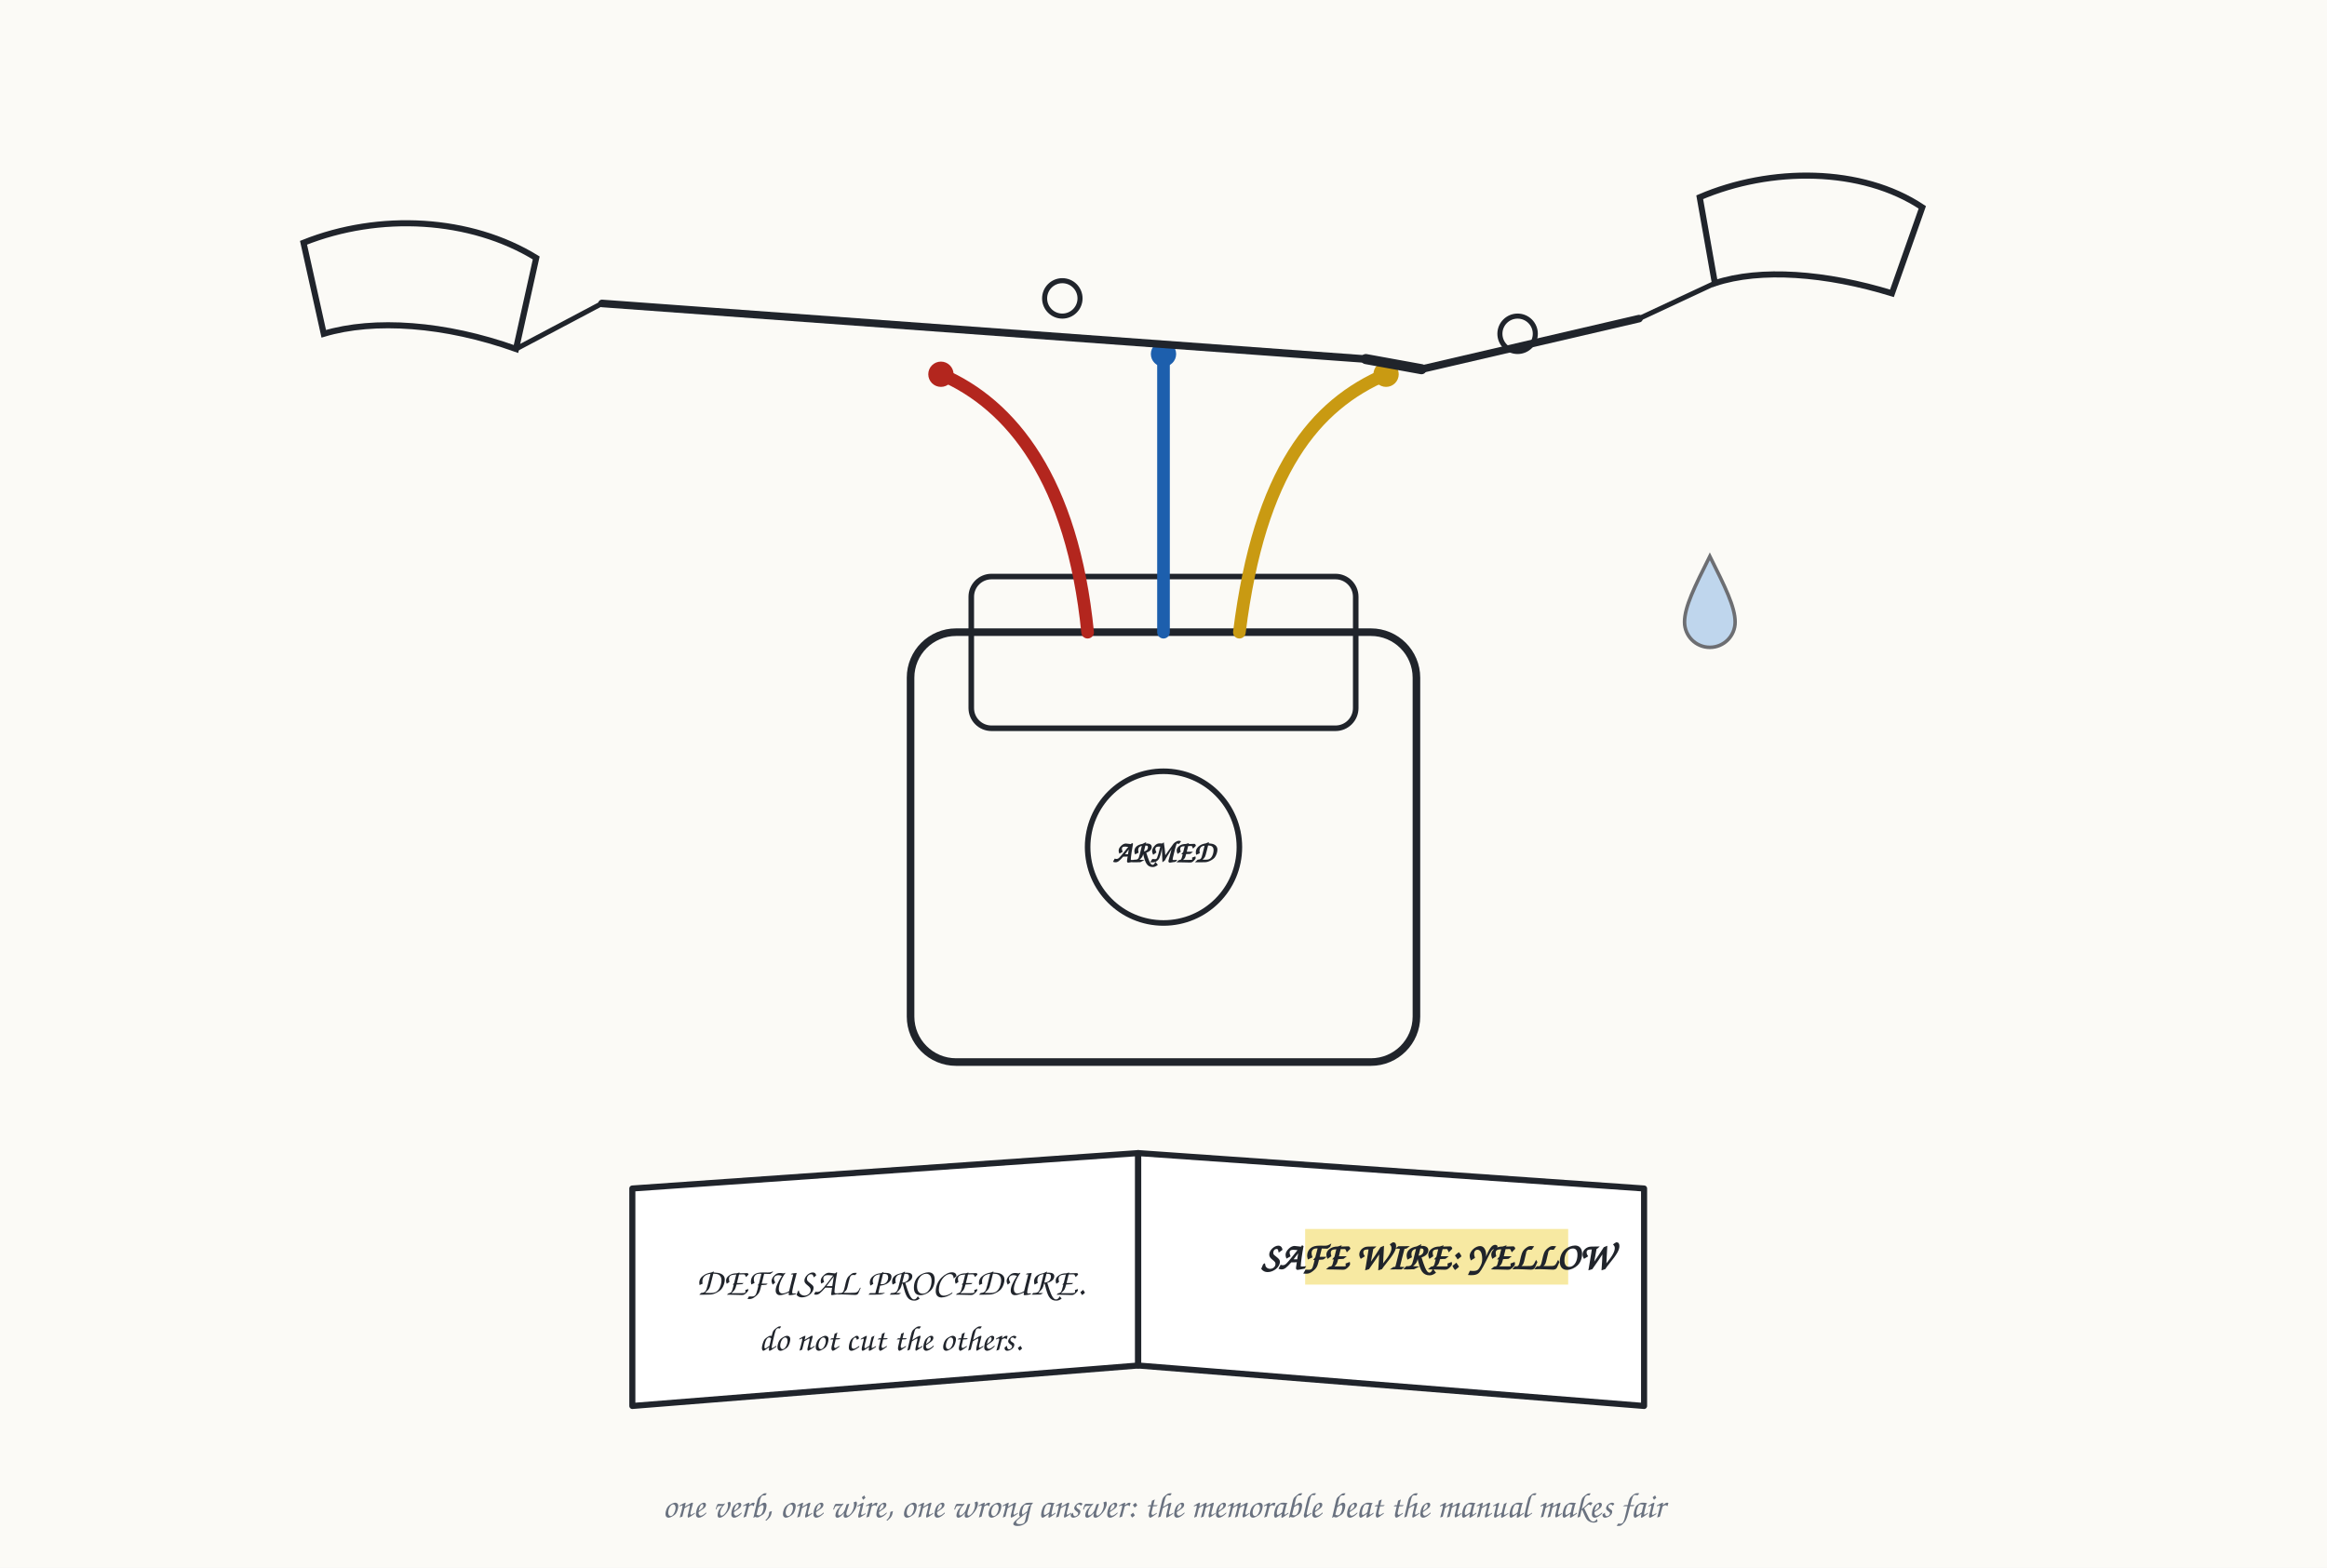
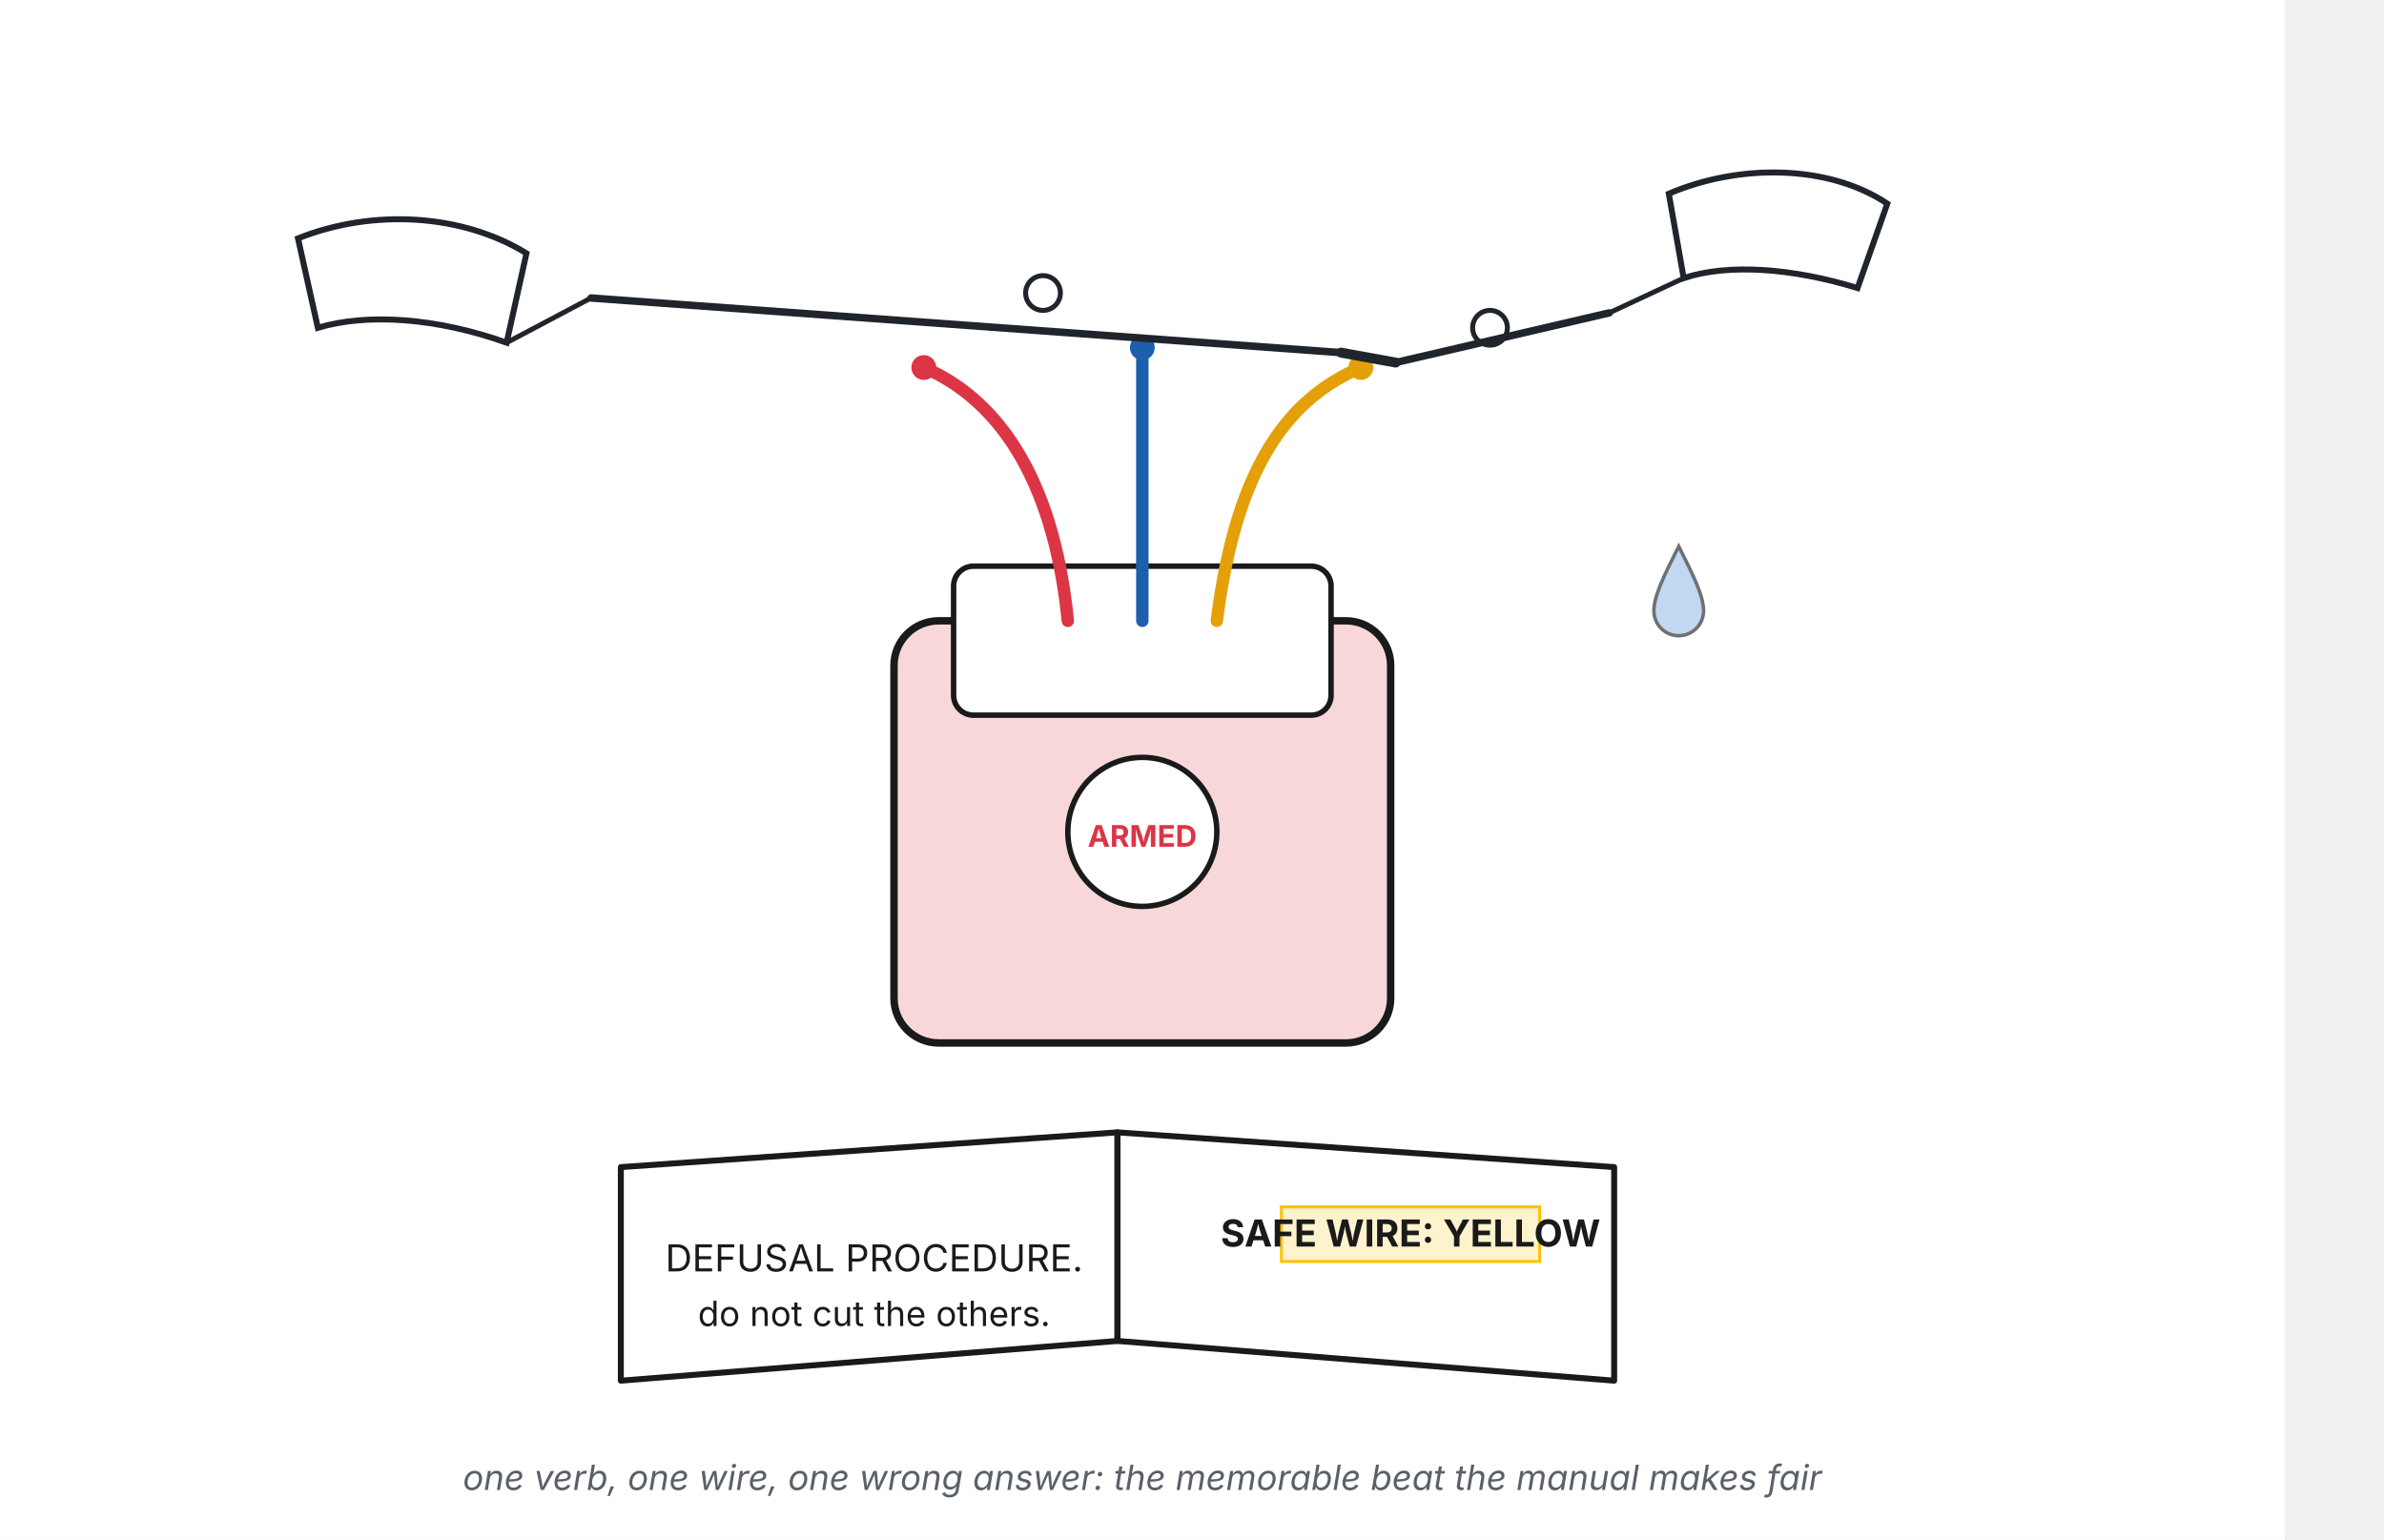
- <svg xmlns="http://www.w3.org/2000/svg" viewBox="0 0 920 620" font-family="'Comic Sans MS','Segoe Print','Bradley Hand',cursive">
-   <rect width="920" height="620" fill="#fbfaf6" />
-   <g stroke="#20242b" fill="none" stroke-width="3" stroke-linecap="round">
-     <rect x="360" y="250" width="200" height="170" rx="18" />
-     <rect x="384" y="228" width="152" height="60" rx="8" stroke-width="2.2" />
-     <circle cx="460" cy="335" r="30" stroke-width="2.2" />
-     <text x="460" y="341" font-size="12" fill="#20242b" stroke="none" text-anchor="middle" font-weight="bold">ARMED</text>
-     <path d="M430 250 C 424 190 400 160 372 148" stroke="#b3261e" stroke-width="5" />
+ <svg xmlns="http://www.w3.org/2000/svg" viewBox="0 0 960 620" font-family="Inter,'Helvetica Neue',Arial,sans-serif">
+   <rect width="920" height="620" fill="#ffffff" />
+   <rect width="920" height="620" fill="#ffffff" />
+   <g stroke="#1a1a1a" fill="none" stroke-width="3" stroke-linecap="round">
+     <rect x="360" y="250" width="200" height="170" rx="18" fill="#f8d7da" />
+     <rect x="384" y="228" width="152" height="60" rx="8" stroke-width="2.2" fill="#ffffff" />
+     <circle cx="460" cy="335" r="30" stroke-width="2.2" fill="#ffffff" />
+     <text x="460" y="341" font-size="12" fill="#dc3545" stroke="none" text-anchor="middle" font-weight="bold">ARMED</text>
+     <path d="M430 250 C 424 190 400 160 372 148" stroke="#dc3545" stroke-width="5" />
    <path d="M460 250 C 460 180 460 158 460 140" stroke="#1d5fad" stroke-width="5" />
-     <path d="M490 250 C 498 186 520 160 548 148" stroke="#c99a12" stroke-width="5" />
-     <circle cx="372" cy="148" r="5" fill="#b3261e" stroke="none" />
+     <path d="M490 250 C 498 186 520 160 548 148" stroke="#e3a008" stroke-width="5" />
+     <circle cx="372" cy="148" r="5" fill="#dc3545" stroke="none" />
    <circle cx="460" cy="140" r="5" fill="#1d5fad" stroke="none" />
-     <circle cx="548" cy="148" r="5" fill="#c99a12" stroke="none" />
+     <circle cx="548" cy="148" r="5" fill="#e3a008" stroke="none" />
  </g>
  <g stroke="#20242b" fill="none" stroke-width="2.6" stroke-linecap="round">
-     <path d="M548 148 C 586 128 622 116 660 108" stroke-width="1.4" opacity="0" />
-     <path d="M120 96 C 150 84 186 86 212 102 L204 138 C 176 128 148 126 128 132 Z" fill="#fbfaf6" stroke-width="2.4" />
+     <path d="M120 96 C 150 84 186 86 212 102 L204 138 C 176 128 148 126 128 132 Z" fill="#ffffff" stroke-width="2.4" />
    <path d="M204 138 L238 120" stroke-width="2" />
-     <path d="M672 78 C 700 66 736 66 760 82 L748 116 C 722 108 696 106 678 112 Z" fill="#fbfaf6" stroke-width="2.4" />
+     <path d="M672 78 C 700 66 736 66 760 82 L748 116 C 722 108 696 106 678 112 Z" fill="#ffffff" stroke-width="2.4" />
    <path d="M678 112 L648 126" stroke-width="2" />
    <path d="M238 120 L540 142" stroke-width="3" />
    <path d="M648 126 L562 146" stroke-width="3" />
    <path d="M540 142 L562 146" stroke-width="4" />
    <circle cx="420" cy="118" r="7" stroke-width="2" />
    <circle cx="600" cy="132" r="7" stroke-width="2" />
  </g>
-   <g stroke="#20242b" fill="none" stroke-width="2.4" stroke-linejoin="round">
+   <g stroke="#1a1a1a" fill="none" stroke-width="2.4" stroke-linejoin="round">
    <path d="M250 470 L450 456 L450 540 L250 556 Z" fill="#ffffff" />
    <path d="M450 456 L650 470 L650 556 L450 540 Z" fill="#ffffff" />
    <line x1="450" y1="456" x2="450" y2="540" stroke-width="1.6" />
  </g>
-   <rect x="516" y="486" width="104" height="22" fill="#f4e07a" opacity="0.7" />
-   <text x="352" y="512" font-size="15" fill="#20242b" text-anchor="middle">DEFUSAL PROCEDURE.</text>
-   <text x="352" y="534" font-size="14" fill="#20242b" text-anchor="middle">do not cut the others.</text>
-   <text x="568" y="502" font-size="15" fill="#20242b" text-anchor="middle" font-weight="bold">SAFE WIRE: YELLOW</text>
+   <rect x="516" y="486" width="104" height="22" fill="#fff3cd" stroke="#ffc107" stroke-width="1.2" />
+   <text x="352" y="512" font-size="15" fill="#1a1a1a" text-anchor="middle">DEFUSAL PROCEDURE.</text>
+   <text x="352" y="534" font-size="14" fill="#1a1a1a" text-anchor="middle">do not cut the others.</text>
+   <text x="568" y="502" font-size="15" fill="#1a1a1a" text-anchor="middle" font-weight="bold">SAFE WIRE: YELLOW</text>
  <path d="M676 220 C 682 232 686 240 686 246 A 10 10 0 1 1 666 246 C 666 240 670 232 676 220 Z" fill="#9ec3e8" opacity="0.65" stroke="#20242b" stroke-width="1.4" />
-   <text x="460" y="600" font-size="14" fill="#6a7280" text-anchor="middle" font-style="italic">one verb, one wire, one wrong answer: the memorable beat the manual makes fair</text>
+   <text x="460" y="600" font-size="14" fill="#5a6069" text-anchor="middle" font-style="italic">one verb, one wire, one wrong answer: the memorable beat the manual makes fair</text>
</svg>
